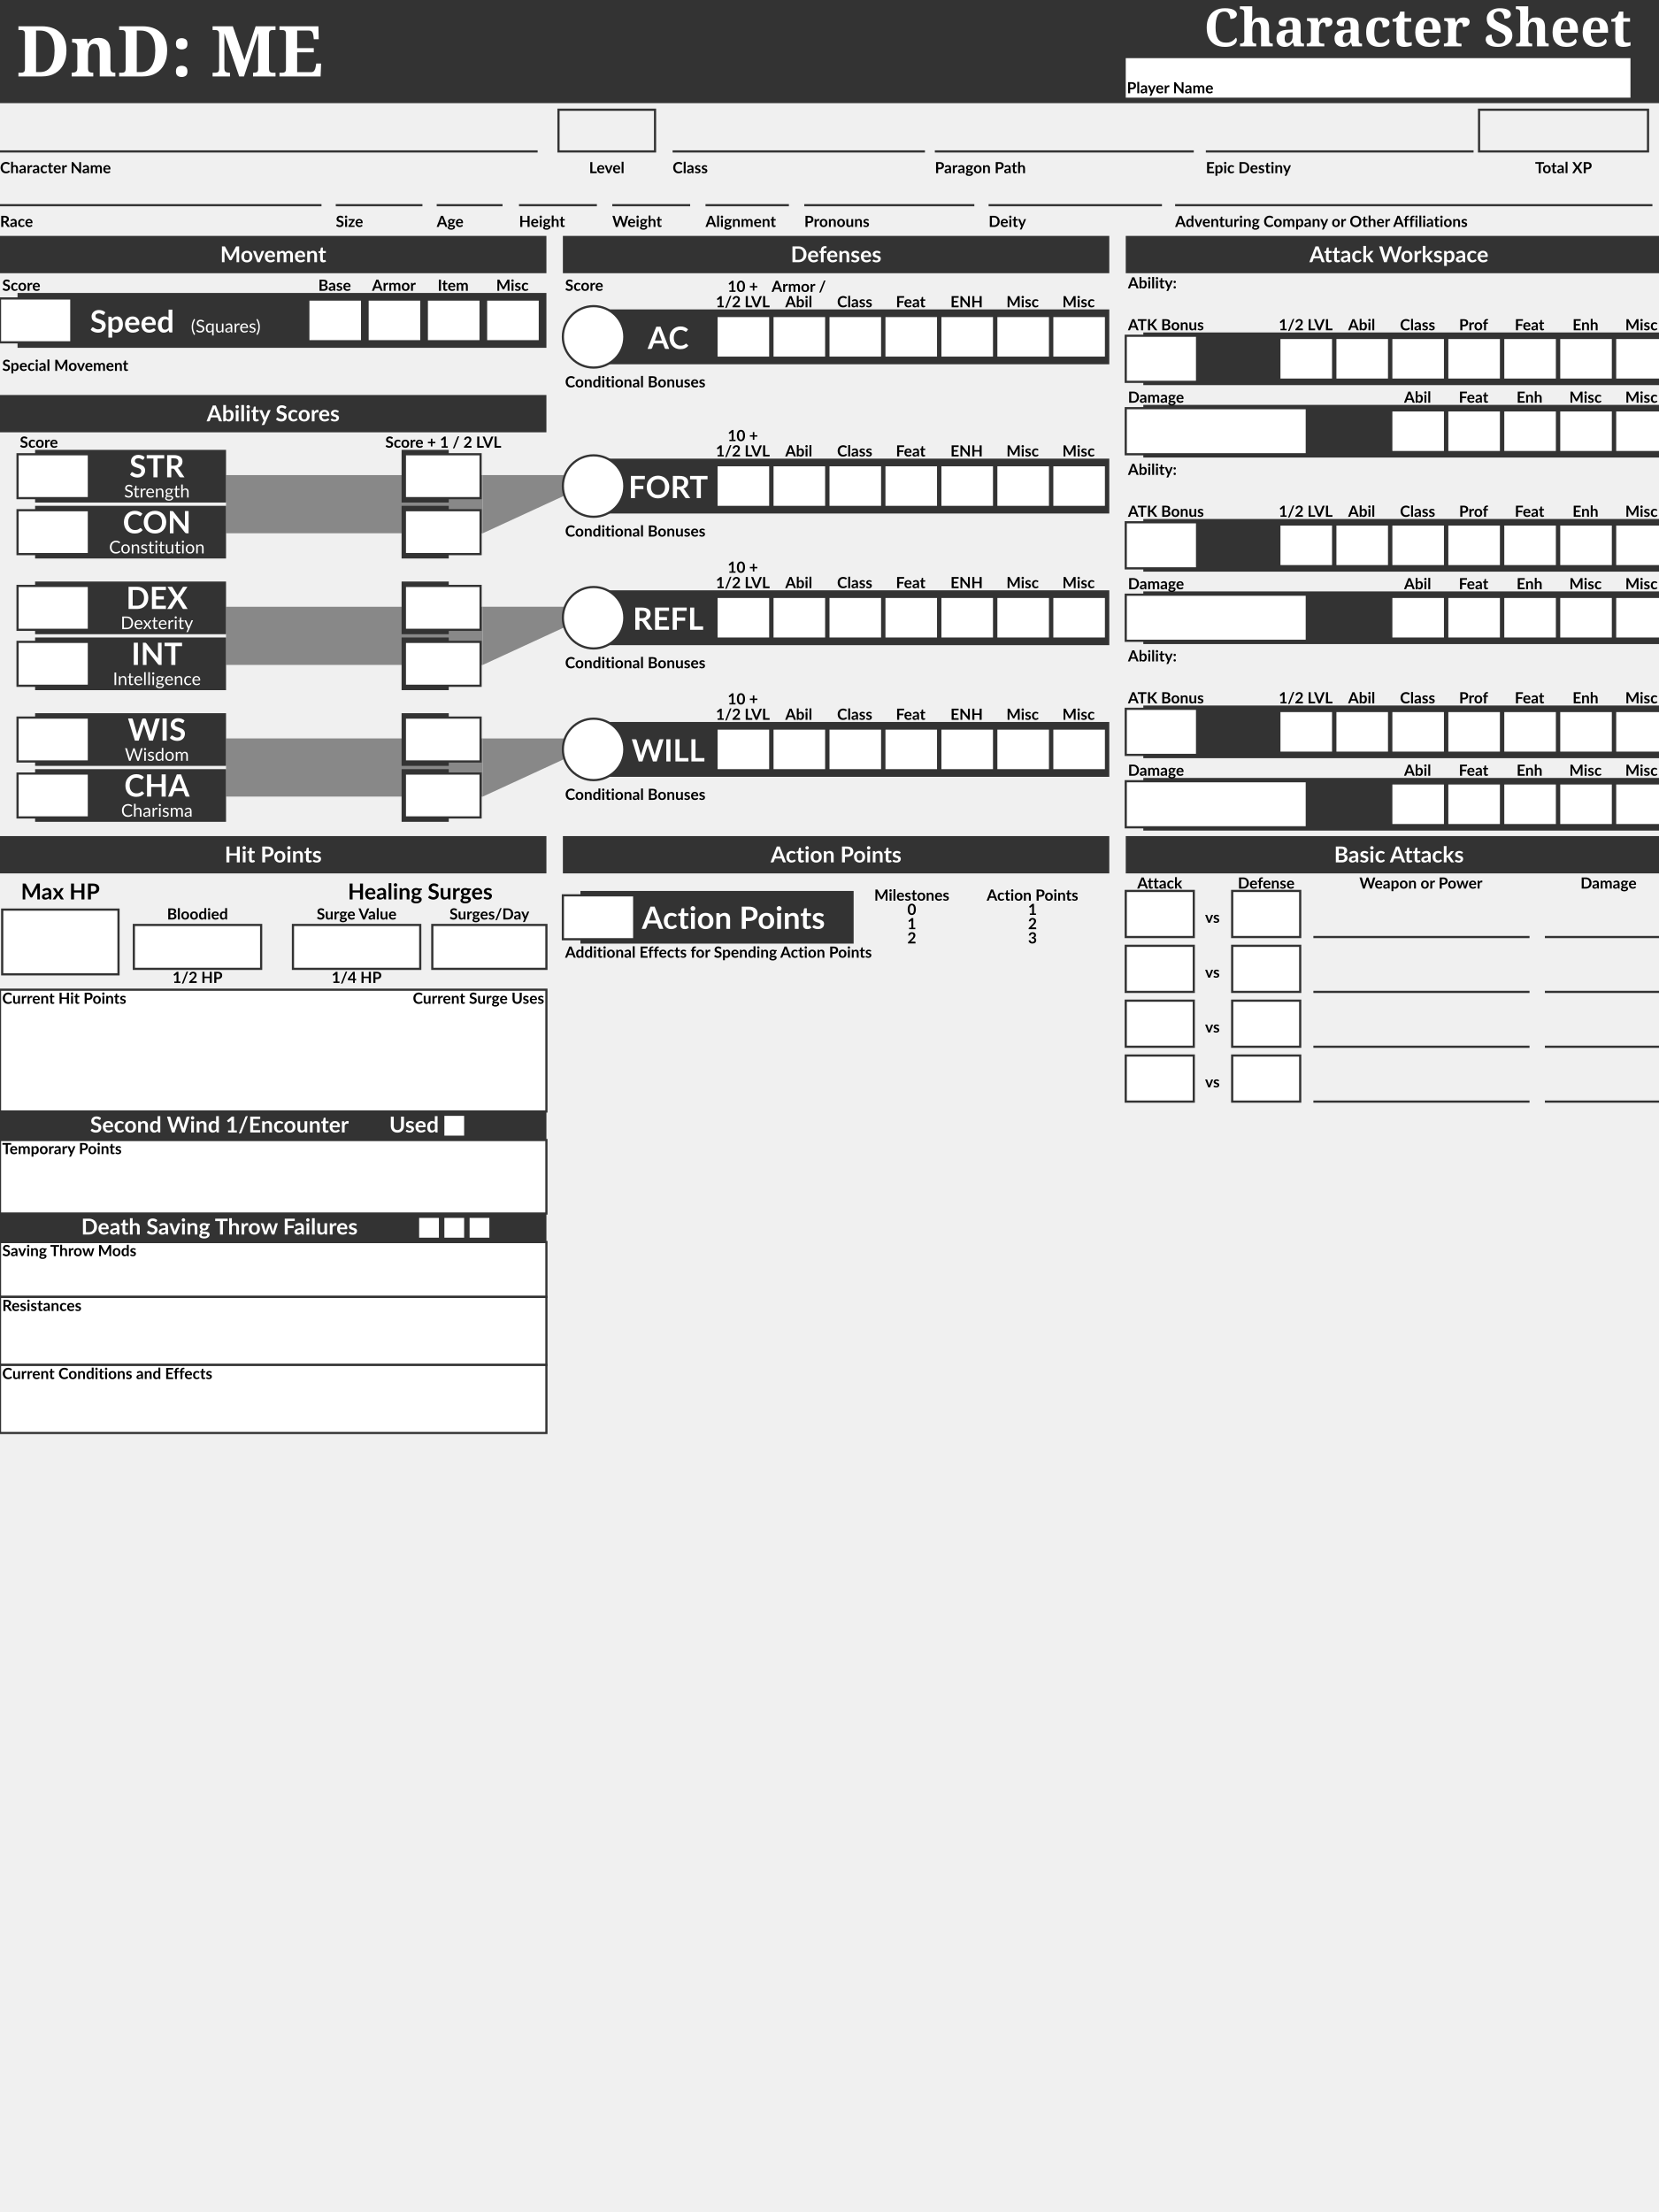
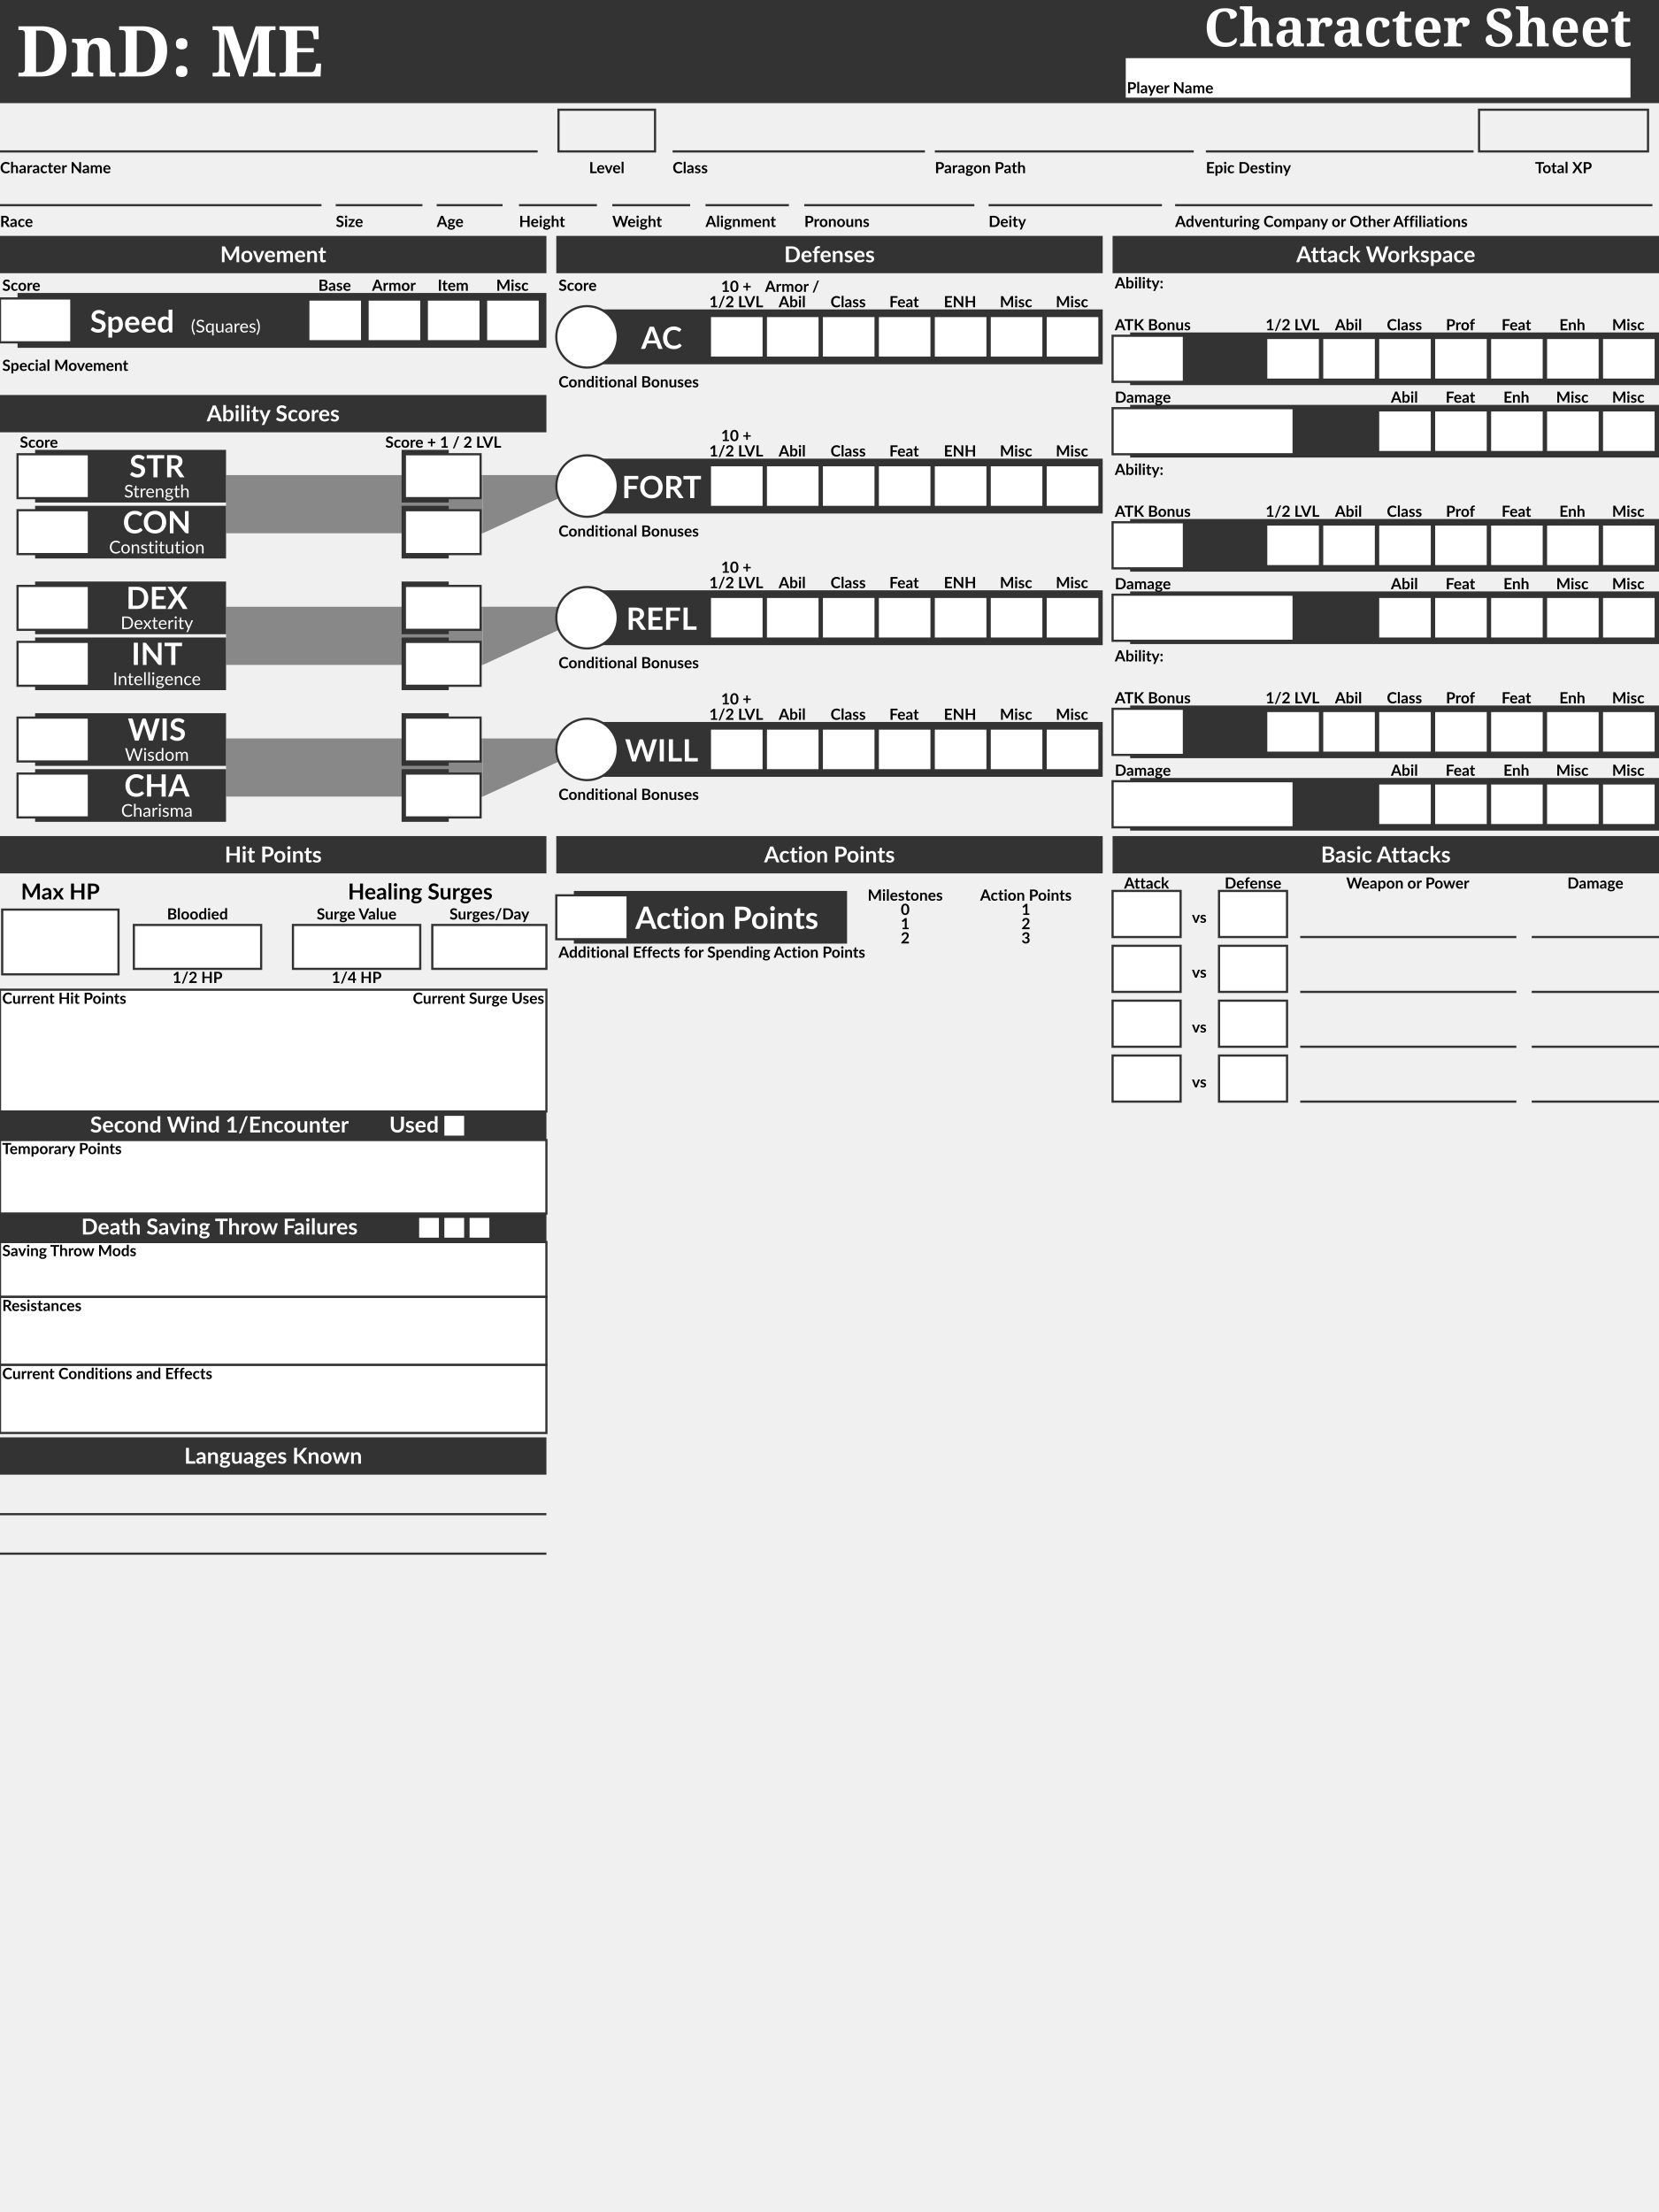
<svg xmlns="http://www.w3.org/2000/svg" xmlns:html="http://www.w3.org/1999/xhtml" viewBox="0 0 1512 2016">
  <defs>
    <html:link rel="stylesheet" href="https://fonts.googleapis.com/css?family=Lato|Martel|Source+Serif+Pro|IM+Fell+Great+Primer" type="text/css" />
    <style>
            .title {
                font-family: "Source Serif Pro", serif;
                font-size: 64px;
                font-weight: bold;
            }

            .section-title {
                font-family: "Lato", sans-serif;
                font-size: 20px;
                font-weight: bold;
                text-transform: uppercase;
            }

            .stat-word {
                font-family: "Lato", sans-serif;
                font-size: 28px;
                font-weight: bold;
            }

            .stat-abbreviation {
                font-family: "Lato", sans-serif;
                font-size: 28px;
                font-weight: bold;
                text-transform: uppercase;
            }

            .stat-annotation {
                font-family: "Lato", sans-serif;
                font-size: 16px;
            }

            .stat-label {
                font-family: "Lato", sans-serif;
                font-size: 14px;
                font-weight: bold;
                text-transform: uppercase;
            }
            .stat-label.large {
                font-size: 20px;
                font-weight: bold;
                text-transform: initial;
            }
            .label {
                font-family: "Lato", sans-serif;
                font-size: 14px;
                font-weight: bold;
            }
        </style>
  </defs>
  <g id="title-bar">
    <rect width="1512" height="94" fill="#333333" />
    <text class="title" y="20" x="15" fill="white" dominant-baseline="hanging">DnD: ME</text>
    <rect x="1025" y="52" width="462" height="38" stroke-width="2" stroke="#333333" fill="white" />
    <text class="label" x="1027" y="88" dominant-baseline="ideographic">Player Name</text>
    <text class="title" style="font-size: 48px" x="1487" y="5" text-anchor="end" dominant-baseline="hanging" fill="white">Character Sheet</text>
  </g>
  <g id="character-name-bar" transform="translate(0 94)">
    <g transform="translate(0 0)">
      <line x1="0" x2="490" y1="44" y2="44" stroke-width="2" stroke="#333333" />
      <text class="label" y="53" dominant-baseline="hanging">Character Name</text>
    </g>
    <g transform="translate(509 0)">
      <rect x="0" y="6" width="88" height="38" stroke-width="2" stroke="#333333" fill="transparent" />
      <text class="label" y="53" x="44" dominant-baseline="hanging" text-anchor="middle">Level</text>
    </g>
    <g transform="translate(613 0)">
      <line x1="0" x2="230" y1="44" y2="44" stroke-width="2" stroke="#333333" />
      <text class="label" y="53" dominant-baseline="hanging">Class</text>
    </g>
    <g transform="translate(852 0)">
      <line x1="0" x2="236" y1="44" y2="44" stroke-width="2" stroke="#333333" />
      <text class="label" y="53" dominant-baseline="hanging">Paragon Path</text>
    </g>
    <g transform="translate(1099 0)">
      <line x1="0" x2="244" y1="44" y2="44" stroke-width="2" stroke="#333333" />
      <text class="label" y="53" dominant-baseline="hanging">Epic Destiny</text>
    </g>
    <g transform="translate(1348 0)">
      <rect x="0" y="6" width="154" height="38" stroke-width="2" stroke="#333333" fill="transparent" />
      <text class="label" y="53" x="77" dominant-baseline="hanging" text-anchor="middle">Total XP</text>
    </g>
  </g>
  <g id="aesthetics-bar" transform="translate(0 143)">
    <g transform="translate(0 0)">
      <line x1="0" x2="293" y1="44" y2="44" stroke-width="2" stroke="#333333" />
      <text class="label" y="53" dominant-baseline="hanging">Race</text>
    </g>
    <g transform="translate(306 0)">
      <line x1="0" x2="79" y1="44" y2="44" stroke-width="2" stroke="#333333" />
      <text class="label" y="53" dominant-baseline="hanging">Size</text>
    </g>
    <g transform="translate(398 0)">
      <line x1="0" x2="60" y1="44" y2="44" stroke-width="2" stroke="#333333" />
      <text class="label" y="53" dominant-baseline="hanging">Age</text>
    </g>
    <g transform="translate(473 0)">
      <line x1="0" x2="71" y1="44" y2="44" stroke-width="2" stroke="#333333" />
      <text class="label" y="53" dominant-baseline="hanging">Height</text>
    </g>
    <g transform="translate(558 0)">
      <line x1="0" x2="71" y1="44" y2="44" stroke-width="2" stroke="#333333" />
      <text class="label" y="53" dominant-baseline="hanging">Weight</text>
    </g>
    <g transform="translate(643 0)">
      <line x1="0" x2="76" y1="44" y2="44" stroke-width="2" stroke="#333333" />
      <text class="label" y="53" dominant-baseline="hanging">Alignment</text>
    </g>
    <g transform="translate(733 0)">
      <line x1="0" x2="155" y1="44" y2="44" stroke-width="2" stroke="#333333" />
      <text class="label" y="53" dominant-baseline="hanging">Pronouns</text>
    </g>
    <g transform="translate(901 0)">
      <line x1="0" x2="158" y1="44" y2="44" stroke-width="2" stroke="#333333" />
      <text class="label" y="53" dominant-baseline="hanging">Deity</text>
    </g>
    <g transform="translate(1071 0)">
      <line x1="0" x2="435" y1="44" y2="44" stroke-width="2" stroke="#333333" />
      <text class="label" y="53" dominant-baseline="hanging">Adventuring Company or Other Affiliations</text>
    </g>
  </g>
  <g id="movement" transform="translate(0 215)">
    <g>
      <rect width="498" height="34" fill="#333333" />
      <text class="section-title" y="8.5" x="249" fill="white" text-anchor="middle" dominant-baseline="hanging">Movement</text>
    </g>
    <g transform="translate(0 52)">
      <rect x="16" width="482" height="50" fill="#333333" />
      <text class="stat-label" y="1" x="2" dominant-baseline="ideographic">Score</text>
      <rect y="5" width="65" height="40" fill="white" stroke-width="2" stroke="#333333" />
      <text class="stat-word" y="36" x="82" fill="white">Speed</text>
      <text class="stat-annotation" y="36" x="174" fill="white">(Squares)</text>
      <text x="282" dx="23" y="1" class="stat-label" text-anchor="middle" dominant-baseline="ideographic">Base</text>
      <rect x="282" y="7" width="47" height="36" fill="white" stroke-width="0" />
      <text x="336" dx="23" y="1" class="stat-label" text-anchor="middle" dominant-baseline="ideographic">Armor</text>
      <rect x="336" y="7" width="47" height="36" fill="white" stroke-width="0" />
      <text x="390" dx="23" y="1" class="stat-label" text-anchor="middle" dominant-baseline="ideographic">Item</text>
      <rect x="390" y="7" width="47" height="36" fill="white" stroke-width="0" />
      <text x="444" dx="23" y="1" class="stat-label" text-anchor="middle" dominant-baseline="ideographic">Misc</text>
      <rect x="444" y="7" width="47" height="36" fill="white" stroke-width="0" />
    </g>
    <g transform="translate(0 125)">
      <text class="stat-label" y="1" x="2" dominant-baseline="ideographic">Special Movement</text>
    </g>
  </g>
  <g id="ability-scores" transform="translate(0 360)">
    <g>
      <rect width="498" height="34" fill="#333333" />
      <text class="section-title" y="8.5" x="249" fill="white" text-anchor="middle" dominant-baseline="hanging">Ability Scores</text>
    </g>
    <g transform="translate(16 0)">
      <g transform="translate(0 50)">
        <text class="stat-label" y="1" x="2" dominant-baseline="ideographic">Score</text>
        <text class="stat-label" y="1" x="388" text-anchor="middle" dominant-baseline="ideographic">Score + 1 / 2 LVL</text>
      </g>
      <g transform="translate(0 50)">
        <rect x="190" y="23" width="234" height="53" fill="#888888" />
        <path transform="translate(0 23)" d="M424 0v53L539 0z" fill="#888888" />
        <g>
          <rect x="16" width="174" height="48" fill="#333333" />
          <rect y="4" width="65" height="40" fill="white" stroke-width="2" stroke="#333333" />
          <text class="stat-abbreviation" y="31" x="127" text-anchor="middle" dominant-baseline="ideographic" fill="white">STR</text>
          <text class="stat-annotation" y="31" x="127" text-anchor="middle" dominant-baseline="hanging" fill="white">Strength</text>
          <rect x="350" width="43" height="48" fill="#333333" />
          <rect x="353" y="4" width="69" height="40" fill="white" stroke-width="2" stroke="#333333" />
        </g>
        <g transform="translate(0 51)">
          <rect x="16" width="174" height="48" fill="#333333" />
          <rect y="4" width="65" height="40" fill="white" stroke-width="2" stroke="#333333" />
          <text class="stat-abbreviation" y="31" x="127" text-anchor="middle" dominant-baseline="ideographic" fill="white">CON</text>
          <text class="stat-annotation" y="31" x="127" text-anchor="middle" dominant-baseline="hanging" fill="white">Constitution</text>
          <rect x="350" width="43" height="48" fill="#333333" />
          <rect x="353" y="4" width="69" height="40" fill="white" stroke-width="2" stroke="#333333" />
        </g>
      </g>
      <g transform="translate(0 170)">
        <rect x="190" y="23" width="234" height="53" fill="#888888" />
        <path transform="translate(0 23)" d="M424 0v53L539 0z" fill="#888888" />
        <g>
          <rect x="16" width="174" height="48" fill="#333333" />
          <rect y="4" width="65" height="40" fill="white" stroke-width="2" stroke="#333333" />
          <text class="stat-abbreviation" y="31" x="127" text-anchor="middle" dominant-baseline="ideographic" fill="white">DEX</text>
          <text class="stat-annotation" y="31" x="127" text-anchor="middle" dominant-baseline="hanging" fill="white">Dexterity</text>
          <rect x="350" width="43" height="48" fill="#333333" />
          <rect x="353" y="4" width="69" height="40" fill="white" stroke-width="2" stroke="#333333" />
        </g>
        <g transform="translate(0 51)">
          <rect x="16" width="174" height="48" fill="#333333" />
          <rect y="4" width="65" height="40" fill="white" stroke-width="2" stroke="#333333" />
          <text class="stat-abbreviation" y="31" x="127" text-anchor="middle" dominant-baseline="ideographic" fill="white">INT</text>
          <text class="stat-annotation" y="31" x="127" text-anchor="middle" dominant-baseline="hanging" fill="white">Intelligence</text>
          <rect x="350" width="43" height="48" fill="#333333" />
          <rect x="353" y="4" width="69" height="40" fill="white" stroke-width="2" stroke="#333333" />
        </g>
      </g>
      <g transform="translate(0 290)">
        <rect x="190" y="23" width="234" height="53" fill="#888888" />
        <path transform="translate(0 23)" d="M424 0v53L539 0z" fill="#888888" />
        <g>
          <rect x="16" width="174" height="48" fill="#333333" />
          <rect y="4" width="65" height="40" fill="white" stroke-width="2" stroke="#333333" />
          <text class="stat-abbreviation" y="31" x="127" text-anchor="middle" dominant-baseline="ideographic" fill="white">WIS</text>
          <text class="stat-annotation" y="31" x="127" text-anchor="middle" dominant-baseline="hanging" fill="white">Wisdom</text>
          <rect x="350" width="43" height="48" fill="#333333" />
          <rect x="353" y="4" width="69" height="40" fill="white" stroke-width="2" stroke="#333333" />
        </g>
        <g transform="translate(0 51)">
          <rect x="16" width="174" height="48" fill="#333333" />
          <rect y="4" width="65" height="40" fill="white" stroke-width="2" stroke="#333333" />
          <text class="stat-abbreviation" y="31" x="127" text-anchor="middle" dominant-baseline="ideographic" fill="white">CHA</text>
          <text class="stat-annotation" y="31" x="127" text-anchor="middle" dominant-baseline="hanging" fill="white">Charisma</text>
          <rect x="350" width="43" height="48" fill="#333333" />
          <rect x="353" y="4" width="69" height="40" fill="white" stroke-width="2" stroke="#333333" />
        </g>
      </g>
    </g>
  </g>
-   <g id="defenses" transform="translate(513 215)">
+   <g id="defenses" transform="translate(507 215)">
    <g>
      <rect width="498" height="34" fill="#333333" />
      <text class="section-title" y="8.5" x="249" fill="white" text-anchor="middle" dominant-baseline="hanging">Defenses</text>
    </g>
    <g transform="translate(0 52)">
      <text class="stat-label" y="1" x="2" dominant-baseline="ideographic">Score</text>
    </g>
    <g transform="translate(0 67)">
      <rect x="16" width="482" height="50" fill="#333333" />
      <circle cy="25" cx="28" r="28" fill="white" stroke-width="2" stroke="#333333" />
      <text class="stat-abbreviation" y="36" x="96" text-anchor="middle" fill="white">AC</text>
      <text x="141" dx="23" y="1" dy="-14" class="stat-label" text-anchor="middle" dominant-baseline="ideographic">10 +</text>
      <text x="141" dx="23" y="1" class="stat-label" text-anchor="middle" dominant-baseline="ideographic">1/2 LVL</text>
      <rect x="141" y="7" width="47" height="36" fill="white" stroke-width="0" />
      <text x="192" dx="23" y="1" dy="-14" class="stat-label" text-anchor="middle" dominant-baseline="ideographic">Armor /</text>
      <text x="192" dx="23" y="1" class="stat-label" text-anchor="middle" dominant-baseline="ideographic">Abil</text>
      <rect x="192" y="7" width="47" height="36" fill="white" stroke-width="0" />
      <text x="243" dx="23" y="1" class="stat-label" text-anchor="middle" dominant-baseline="ideographic">Class</text>
      <rect x="243" y="7" width="47" height="36" fill="white" stroke-width="0" />
      <text x="294" dx="23" y="1" class="stat-label" text-anchor="middle" dominant-baseline="ideographic">Feat</text>
      <rect x="294" y="7" width="47" height="36" fill="white" stroke-width="0" />
      <text x="345" dx="23" y="1" class="stat-label" text-anchor="middle" dominant-baseline="ideographic">ENH</text>
      <rect x="345" y="7" width="47" height="36" fill="white" stroke-width="0" />
      <text x="396" dx="23" y="1" class="stat-label" text-anchor="middle" dominant-baseline="ideographic">Misc</text>
      <rect x="396" y="7" width="47" height="36" fill="white" stroke-width="0" />
      <text x="447" dx="23" y="1" class="stat-label" text-anchor="middle" dominant-baseline="ideographic">Misc</text>
      <rect x="447" y="7" width="47" height="36" fill="white" stroke-width="0" />
      <text class="stat-label" y="74" x="2" dominant-baseline="ideographic">Conditional Bonuses</text>
    </g>
    <g transform="translate(0 203)">
      <rect x="16" width="482" height="50" fill="#333333" />
      <circle cy="25" cx="28" r="28" fill="white" stroke-width="2" stroke="#333333" />
      <text class="stat-abbreviation" y="36" x="96" text-anchor="middle" fill="white">FORT</text>
      <text x="141" dx="23" y="1" dy="-14" class="stat-label" text-anchor="middle" dominant-baseline="ideographic">10 +</text>
      <text x="141" dx="23" y="1" class="stat-label" text-anchor="middle" dominant-baseline="ideographic">1/2 LVL</text>
      <rect x="141" y="7" width="47" height="36" fill="white" stroke-width="0" />
      <text x="192" dx="23" y="1" class="stat-label" text-anchor="middle" dominant-baseline="ideographic">Abil</text>
      <rect x="192" y="7" width="47" height="36" fill="white" stroke-width="0" />
      <text x="243" dx="23" y="1" class="stat-label" text-anchor="middle" dominant-baseline="ideographic">Class</text>
      <rect x="243" y="7" width="47" height="36" fill="white" stroke-width="0" />
      <text x="294" dx="23" y="1" class="stat-label" text-anchor="middle" dominant-baseline="ideographic">Feat</text>
      <rect x="294" y="7" width="47" height="36" fill="white" stroke-width="0" />
      <text x="345" dx="23" y="1" class="stat-label" text-anchor="middle" dominant-baseline="ideographic">ENH</text>
      <rect x="345" y="7" width="47" height="36" fill="white" stroke-width="0" />
      <text x="396" dx="23" y="1" class="stat-label" text-anchor="middle" dominant-baseline="ideographic">Misc</text>
      <rect x="396" y="7" width="47" height="36" fill="white" stroke-width="0" />
      <text x="447" dx="23" y="1" class="stat-label" text-anchor="middle" dominant-baseline="ideographic">Misc</text>
      <rect x="447" y="7" width="47" height="36" fill="white" stroke-width="0" />
      <text class="stat-label" y="74" x="2" dominant-baseline="ideographic">Conditional Bonuses</text>
    </g>
    <g transform="translate(0 323)">
      <rect x="16" width="482" height="50" fill="#333333" />
      <circle cy="25" cx="28" r="28" fill="white" stroke-width="2" stroke="#333333" />
      <text class="stat-abbreviation" y="36" x="96" text-anchor="middle" fill="white">REFL</text>
      <text x="141" dx="23" y="1" dy="-14" class="stat-label" text-anchor="middle" dominant-baseline="ideographic">10 +</text>
      <text x="141" dx="23" y="1" class="stat-label" text-anchor="middle" dominant-baseline="ideographic">1/2 LVL</text>
      <rect x="141" y="7" width="47" height="36" fill="white" stroke-width="0" />
      <text x="192" dx="23" y="1" class="stat-label" text-anchor="middle" dominant-baseline="ideographic">Abil</text>
      <rect x="192" y="7" width="47" height="36" fill="white" stroke-width="0" />
      <text x="243" dx="23" y="1" class="stat-label" text-anchor="middle" dominant-baseline="ideographic">Class</text>
      <rect x="243" y="7" width="47" height="36" fill="white" stroke-width="0" />
      <text x="294" dx="23" y="1" class="stat-label" text-anchor="middle" dominant-baseline="ideographic">Feat</text>
      <rect x="294" y="7" width="47" height="36" fill="white" stroke-width="0" />
      <text x="345" dx="23" y="1" class="stat-label" text-anchor="middle" dominant-baseline="ideographic">ENH</text>
      <rect x="345" y="7" width="47" height="36" fill="white" stroke-width="0" />
      <text x="396" dx="23" y="1" class="stat-label" text-anchor="middle" dominant-baseline="ideographic">Misc</text>
      <rect x="396" y="7" width="47" height="36" fill="white" stroke-width="0" />
      <text x="447" dx="23" y="1" class="stat-label" text-anchor="middle" dominant-baseline="ideographic">Misc</text>
      <rect x="447" y="7" width="47" height="36" fill="white" stroke-width="0" />
      <text class="stat-label" y="74" x="2" dominant-baseline="ideographic">Conditional Bonuses</text>
    </g>
    <g transform="translate(0 443)">
      <rect x="16" width="482" height="50" fill="#333333" />
      <circle cy="25" cx="28" r="28" fill="white" stroke-width="2" stroke="#333333" />
      <text class="stat-abbreviation" y="36" x="96" text-anchor="middle" fill="white">WILL</text>
      <text x="141" dx="23" y="1" dy="-14" class="stat-label" text-anchor="middle" dominant-baseline="ideographic">10 +</text>
      <text x="141" dx="23" y="1" class="stat-label" text-anchor="middle" dominant-baseline="ideographic">1/2 LVL</text>
      <rect x="141" y="7" width="47" height="36" fill="white" stroke-width="0" />
      <text x="192" dx="23" y="1" class="stat-label" text-anchor="middle" dominant-baseline="ideographic">Abil</text>
      <rect x="192" y="7" width="47" height="36" fill="white" stroke-width="0" />
      <text x="243" dx="23" y="1" class="stat-label" text-anchor="middle" dominant-baseline="ideographic">Class</text>
      <rect x="243" y="7" width="47" height="36" fill="white" stroke-width="0" />
      <text x="294" dx="23" y="1" class="stat-label" text-anchor="middle" dominant-baseline="ideographic">Feat</text>
      <rect x="294" y="7" width="47" height="36" fill="white" stroke-width="0" />
      <text x="345" dx="23" y="1" class="stat-label" text-anchor="middle" dominant-baseline="ideographic">ENH</text>
      <rect x="345" y="7" width="47" height="36" fill="white" stroke-width="0" />
      <text x="396" dx="23" y="1" class="stat-label" text-anchor="middle" dominant-baseline="ideographic">Misc</text>
      <rect x="396" y="7" width="47" height="36" fill="white" stroke-width="0" />
      <text x="447" dx="23" y="1" class="stat-label" text-anchor="middle" dominant-baseline="ideographic">Misc</text>
      <rect x="447" y="7" width="47" height="36" fill="white" stroke-width="0" />
      <text class="stat-label" y="74" x="2" dominant-baseline="ideographic">Conditional Bonuses</text>
    </g>
  </g>
  <g id="health" transform="translate(0 762)">
    <g>
      <rect width="498" height="34" fill="#333333" />
      <text class="section-title" y="8.5" x="249" fill="white" text-anchor="middle" dominant-baseline="hanging">Hit Points</text>
    </g>
    <g transform="translate(0 34)">
      <text class="stat-label large" y="28" x="55" text-anchor="middle" dominant-baseline="ideographic">Max HP</text>
      <rect x="2" y="33" width="106" height="59" fill="white" stroke-width="2" stroke="#333333" />
      <text class="stat-label" y="45" x="180" text-anchor="middle" dominant-baseline="ideographic">Bloodied</text>
      <rect x="122" y="47" width="116" height="40" fill="white" stroke-width="2" stroke="#333333" />
      <text class="stat-label" y="89" x="180" text-anchor="middle" dominant-baseline="hanging">1/2 HP</text>
      <text class="stat-label large" y="28" x="383" text-anchor="middle" dominant-baseline="ideographic">Healing Surges</text>
      <text class="stat-label" y="45" x="325" text-anchor="middle" dominant-baseline="ideographic">Surge Value</text>
      <rect x="267" y="47" width="116" height="40" fill="white" stroke-width="2" stroke="#333333" />
      <text class="stat-label" y="89" x="325" text-anchor="middle" dominant-baseline="hanging">1/4 HP</text>
      <text class="stat-label" y="45" x="446" text-anchor="middle" dominant-baseline="ideographic">Surges/Day</text>
      <rect x="394" y="47" width="104" height="40" fill="white" stroke-width="2" stroke="#333333" />
    </g>
    <g transform="translate(0 140)">
      <rect x="0" y="0" width="498" height="111" fill="white" stroke-width="2" stroke="#333333" />
      <text class="stat-label" y="2" x="2" text-anchor="start" dominant-baseline="hanging">Current Hit Points</text>
      <text class="stat-label" y="2" x="496" text-anchor="end" dominant-baseline="hanging">Current Surge Uses</text>
    </g>
    <g transform="translate(0 251)">
      <rect width="498" height="26" fill="#333333" />
      <text class="stat-label large" y="13" x="200" text-anchor="middle" dominant-baseline="middle" fill="white">Second Wind 1/Encounter</text>
      <text class="stat-label large" y="13" x="400" text-anchor="end" dominant-baseline="middle" fill="white">Used</text>
      <rect x="404" y="3" width="20" height="20" fill="white" stroke-width="2" stroke="#333333" />
    </g>
    <g transform="translate(0 277)">
      <rect x="0" y="0" width="498" height="67" fill="white" stroke-width="2" stroke="#333333" />
      <text class="stat-label" y="2" x="2" text-anchor="start" dominant-baseline="hanging">Temporary Points</text>
    </g>
    <g transform="translate(0 344)">
      <rect width="498" height="26" fill="#333333" />
      <text class="stat-label large" y="13" x="200" text-anchor="middle" dominant-baseline="middle" fill="white">Death Saving Throw Failures</text>
      <rect x="381" y="3" width="20" height="20" fill="white" stroke-width="2" stroke="#333333" />
      <rect x="404" y="3" width="20" height="20" fill="white" stroke-width="2" stroke="#333333" />
      <rect x="427" y="3" width="20" height="20" fill="white" stroke-width="2" stroke="#333333" />
    </g>
    <g transform="translate(0 370)">
      <rect x="0" y="0" width="498" height="50" fill="white" stroke-width="2" stroke="#333333" />
      <text class="stat-label" y="2" x="2" text-anchor="start" dominant-baseline="hanging">Saving Throw Mods</text>
    </g>
    <g transform="translate(0 420)">
      <rect x="0" y="0" width="498" height="62" fill="white" stroke-width="2" stroke="#333333" />
      <text class="stat-label" y="2" x="2" text-anchor="start" dominant-baseline="hanging">Resistances</text>
    </g>
    <g transform="translate(0 482)">
      <rect x="0" y="0" width="498" height="62" fill="white" stroke-width="2" stroke="#333333" />
      <text class="stat-label" y="2" x="2" text-anchor="start" dominant-baseline="hanging">Current Conditions and Effects</text>
    </g>
  </g>
-   <g id="action-points" transform="translate(513 762)">
+   <g id="action-points" transform="translate(507 762)">
    <g>
      <rect width="498" height="34" fill="#333333" />
      <text class="section-title" y="8.5" x="249" fill="white" text-anchor="middle" dominant-baseline="hanging">Action Points</text>
    </g>
    <g transform="translate(0 50)">
      <rect x="16" width="249" height="48" fill="#333333" />
      <rect y="4" width="65" height="40" fill="white" stroke-width="2" stroke="#333333" />
      <text class="stat-word" y="26" x="72" text-anchor="left" dominant-baseline="middle" fill="white">Action Points</text>
      <g>
        <text class="stat-label" dy="-2" y="0" x="318" text-anchor="middle" dominant-baseline="hanging">Milestones</text>
        <text class="stat-label" dy="-2" y="13" x="318" text-anchor="middle" dominant-baseline="hanging">0</text>
        <text class="stat-label" dy="-2" y="26" x="318" text-anchor="middle" dominant-baseline="hanging">1</text>
        <text class="stat-label" dy="-2" y="39" x="318" text-anchor="middle" dominant-baseline="hanging">2</text>
      </g>
      <g>
        <text class="stat-label" dy="-2" y="0" x="428" text-anchor="middle" dominant-baseline="hanging">Action Points</text>
        <text class="stat-label" dy="-2" y="13" x="428" text-anchor="middle" dominant-baseline="hanging">1</text>
        <text class="stat-label" dy="-2" y="26" x="428" text-anchor="middle" dominant-baseline="hanging">2</text>
        <text class="stat-label" dy="-2" y="39" x="428" text-anchor="middle" dominant-baseline="hanging">3</text>
      </g>
      <text class="stat-label" y="50" x="2" text-anchor="start" dominant-baseline="hanging">Additional Effects for Spending Action Points</text>
    </g>
  </g>
-   <g id="attack-workspace" transform="translate(1026 215)">
+   <g id="attack-workspace" transform="translate(1014 215)">
    <g>
      <rect width="498" height="34" fill="#333333" />
      <text class="section-title" y="8.5" x="249" fill="white" text-anchor="middle" dominant-baseline="hanging">Attack Workspace</text>
    </g>
    <g transform="translate(0 36)" id="attack-workspace-ability">
      <text class="stat-label" y="1" x="2" dominant-baseline="hanging">Ability:</text>
      <g transform="translate(0 52)">
        <rect x="16" width="482" height="48" fill="#333333" />
        <text x="2" y="1" class="stat-label" dominant-baseline="ideographic">ATK Bonus</text>
        <rect y="3" width="65" height="42" fill="white" stroke-width="2" stroke="#333333" />
        <text x="141" dx="23" y="1" class="stat-label" text-anchor="middle" dominant-baseline="ideographic">1/2 LVL</text>
        <rect x="141" y="6" width="47" height="36" fill="white" stroke-width="0" />
        <text x="192" dx="23" y="1" class="stat-label" text-anchor="middle" dominant-baseline="ideographic">Abil</text>
        <rect x="192" y="6" width="47" height="36" fill="white" stroke-width="0" />
        <text x="243" dx="23" y="1" class="stat-label" text-anchor="middle" dominant-baseline="ideographic">Class</text>
        <rect x="243" y="6" width="47" height="36" fill="white" stroke-width="0" />
        <text x="294" dx="23" y="1" class="stat-label" text-anchor="middle" dominant-baseline="ideographic">Prof</text>
        <rect x="294" y="6" width="47" height="36" fill="white" stroke-width="0" />
        <text x="345" dx="23" y="1" class="stat-label" text-anchor="middle" dominant-baseline="ideographic">Feat</text>
        <rect x="345" y="6" width="47" height="36" fill="white" stroke-width="0" />
        <text x="396" dx="23" y="1" class="stat-label" text-anchor="middle" dominant-baseline="ideographic">Enh</text>
        <rect x="396" y="6" width="47" height="36" fill="white" stroke-width="0" />
        <text x="447" dx="23" y="1" class="stat-label" text-anchor="middle" dominant-baseline="ideographic">Misc</text>
        <rect x="447" y="6" width="47" height="36" fill="white" stroke-width="0" />
      </g>
      <g transform="translate(0 118)">
        <rect x="16" width="482" height="48" fill="#333333" />
        <text x="2" y="1" class="stat-label" dominant-baseline="ideographic">Damage</text>
        <rect y="3" width="165" height="42" fill="white" stroke-width="2" stroke="#333333" />
        <text x="243" dx="23" y="1" class="stat-label" text-anchor="middle" dominant-baseline="ideographic">Abil</text>
        <rect x="243" y="6" width="47" height="36" fill="white" stroke-width="0" />
        <text x="294" dx="23" y="1" class="stat-label" text-anchor="middle" dominant-baseline="ideographic">Feat</text>
        <rect x="294" y="6" width="47" height="36" fill="white" stroke-width="0" />
        <text x="345" dx="23" y="1" class="stat-label" text-anchor="middle" dominant-baseline="ideographic">Enh</text>
        <rect x="345" y="6" width="47" height="36" fill="white" stroke-width="0" />
        <text x="396" dx="23" y="1" class="stat-label" text-anchor="middle" dominant-baseline="ideographic">Misc</text>
        <rect x="396" y="6" width="47" height="36" fill="white" stroke-width="0" />
        <text x="447" dx="23" y="1" class="stat-label" text-anchor="middle" dominant-baseline="ideographic">Misc</text>
        <rect x="447" y="6" width="47" height="36" fill="white" stroke-width="0" />
      </g>
    </g>
    <use transform="translate(0 170)" href="#attack-workspace-ability" />
    <use transform="translate(0 340)" href="#attack-workspace-ability" />
  </g>
-   <g id="basic-attacks" transform="translate(1026 762)">
+   <g id="basic-attacks" transform="translate(1014 762)">
    <g>
      <rect width="498" height="34" fill="#333333" />
      <text class="section-title" y="8.5" x="249" fill="white" text-anchor="middle" dominant-baseline="hanging">Basic Attacks</text>
    </g>
    <g transform="translate(0 36)" id="attack-workspace-ability">
      <text class="stat-label" y="1" x="31" text-anchor="middle" dominant-baseline="hanging">Attack</text>
      <text class="stat-label" y="1" x="128" text-anchor="middle" dominant-baseline="hanging">Defense</text>
      <text class="stat-label" y="1" x="269" text-anchor="middle" dominant-baseline="hanging">Weapon or Power</text>
      <text class="stat-label" y="1" x="440" text-anchor="middle" dominant-baseline="hanging">Damage</text>
    </g>
    <g transform="translate(0 50)" id="basic-attack">
      <rect y="0" width="62" height="42" fill="white" stroke-width="2" stroke="#333333" />
      <rect y="0" x="97" width="62" height="42" fill="white" stroke-width="2" stroke="#333333" />
      <text class="label" y="32" x="79" text-anchor="middle" dominant-baseline="ideographic">vs</text>
      <line x1="171" x2="368" y1="42" y2="42" stroke-width="2" stroke="#333333" />
      <line x1="382" x2="498" y1="42" y2="42" stroke-width="2" stroke="#333333" />
    </g>
    <use href="#basic-attack" transform="translate(0 50)" />
    <use href="#basic-attack" transform="translate(0 100)" />
    <use href="#basic-attack" transform="translate(0 150)" />
  </g>
+   <g id="languages" transform="translate(0 1310)">
+     <g>
+       <rect width="498" height="34" fill="#333333" />
+       <text class="section-title" y="8.5" x="249" fill="white" text-anchor="middle" dominant-baseline="hanging">Languages Known</text>
+     </g>
+     <g transform="translate(0 34)" id="attack-workspace-ability">
+       <line x1="0" x2="498" y1="36" y2="36" stroke-width="2" stroke="#333333" />
+     </g>
+     <g transform="translate(0 70)" id="attack-workspace-ability">
+       <line x1="0" x2="498" y1="36" y2="36" stroke-width="2" stroke="#333333" />
+     </g>
+   </g>
</svg>
